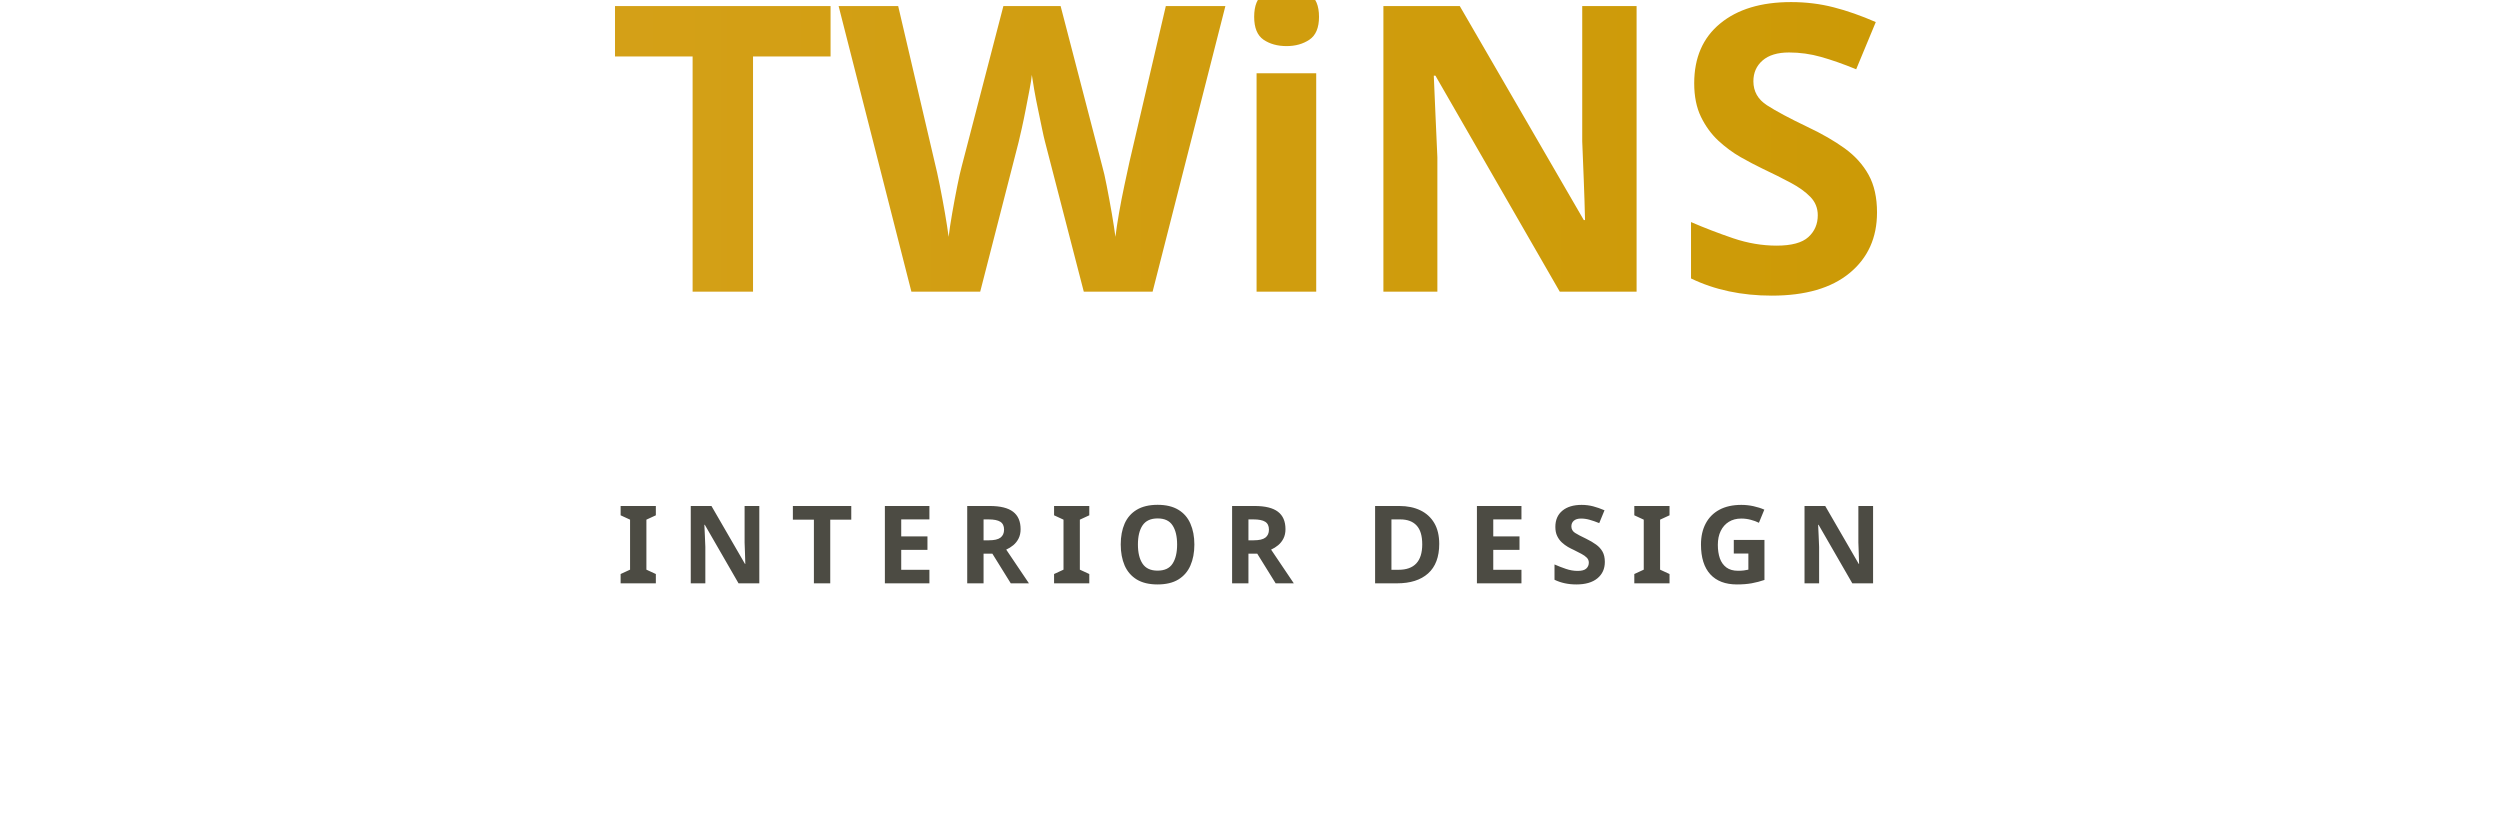
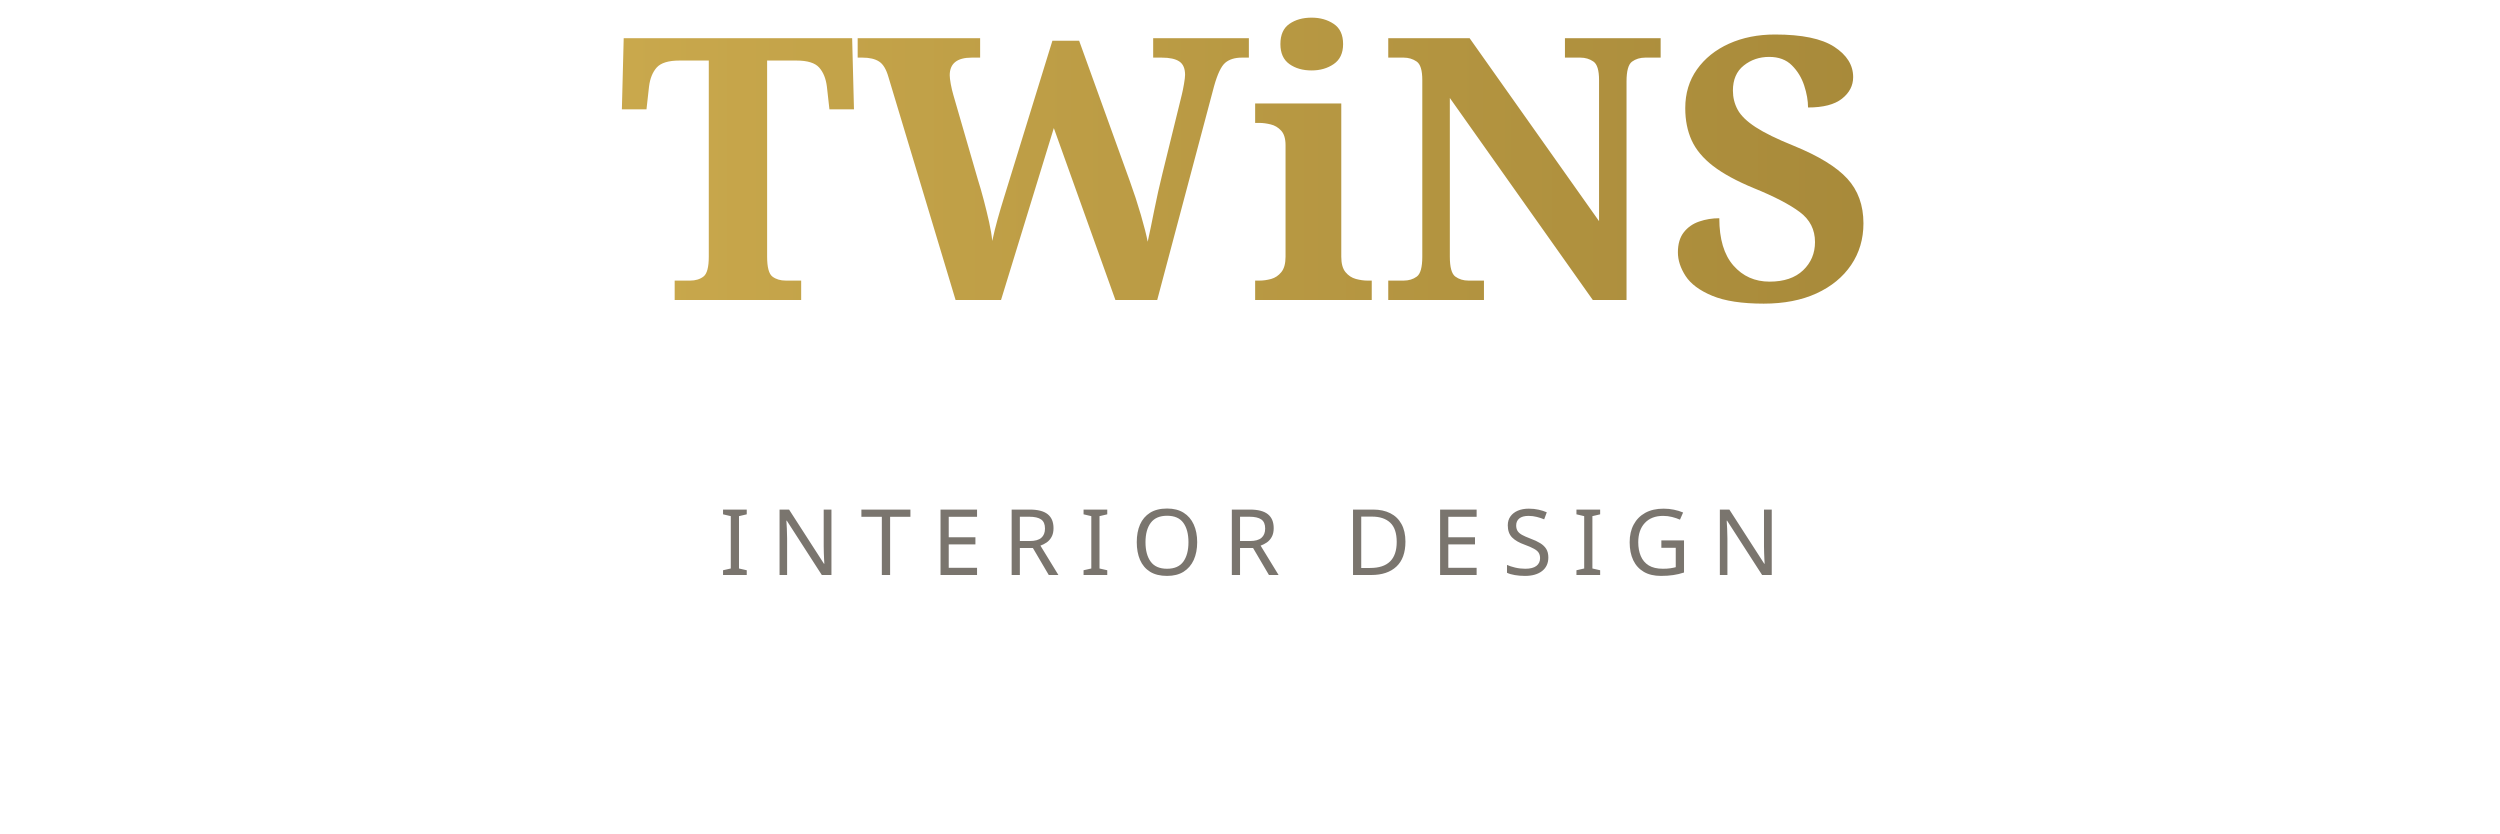
<svg xmlns="http://www.w3.org/2000/svg" viewBox="0 0 600 200" role="img" aria-label="TWiNS Interior Design logo">
  <defs>
-     <linearGradient id="yellow" x1="0%" y1="0%" x2="100%" y2="0%">
-       <stop offset="0%" stop-color="#D4A017" />
-       <stop offset="100%" stop-color="#CC9A06" />
+     <linearGradient id="gold" x1="0%" y1="0%" x2="100%" y2="0%">
+       <stop offset="0%" stop-color="#C9A84C" />
+       <stop offset="100%" stop-color="#A88A3A" />
    </linearGradient>
    <style>
-       .title { font-family: 'Cairo', 'Segoe UI', sans-serif; font-size: 96px; font-weight: 800; fill: url(#yellow); }
-       .subtitle { font-family: 'Cairo', 'Segoe UI', sans-serif; font-size: 26px; font-weight: 700; fill: #4C4B43; letter-spacing: 0.2em; }
+       .title { font-family: 'Cormorant Garamond', 'Cairo', serif; font-size: 88px; font-weight: 600; fill: url(#gold); }
+       .subtitle { font-family: 'DM Sans', 'Cairo', sans-serif; font-size: 22px; font-weight: 500; fill: #7A756E; letter-spacing: 0.22em; }
    </style>
  </defs>
-   <rect width="600" height="200" rx="24" fill="none" />
-   <text x="50%" y="70" text-anchor="middle" class="title">TWiNS</text>
-   <text x="50%" y="140" text-anchor="middle" class="subtitle">INTERIOR DESIGN</text>
+   <rect width="600" height="200" rx="12" fill="none" />
+   <text x="50%" y="72" text-anchor="middle" class="title">TWiNS</text>
+   <text x="50%" y="138" text-anchor="middle" class="subtitle">INTERIOR DESIGN</text>
</svg>
